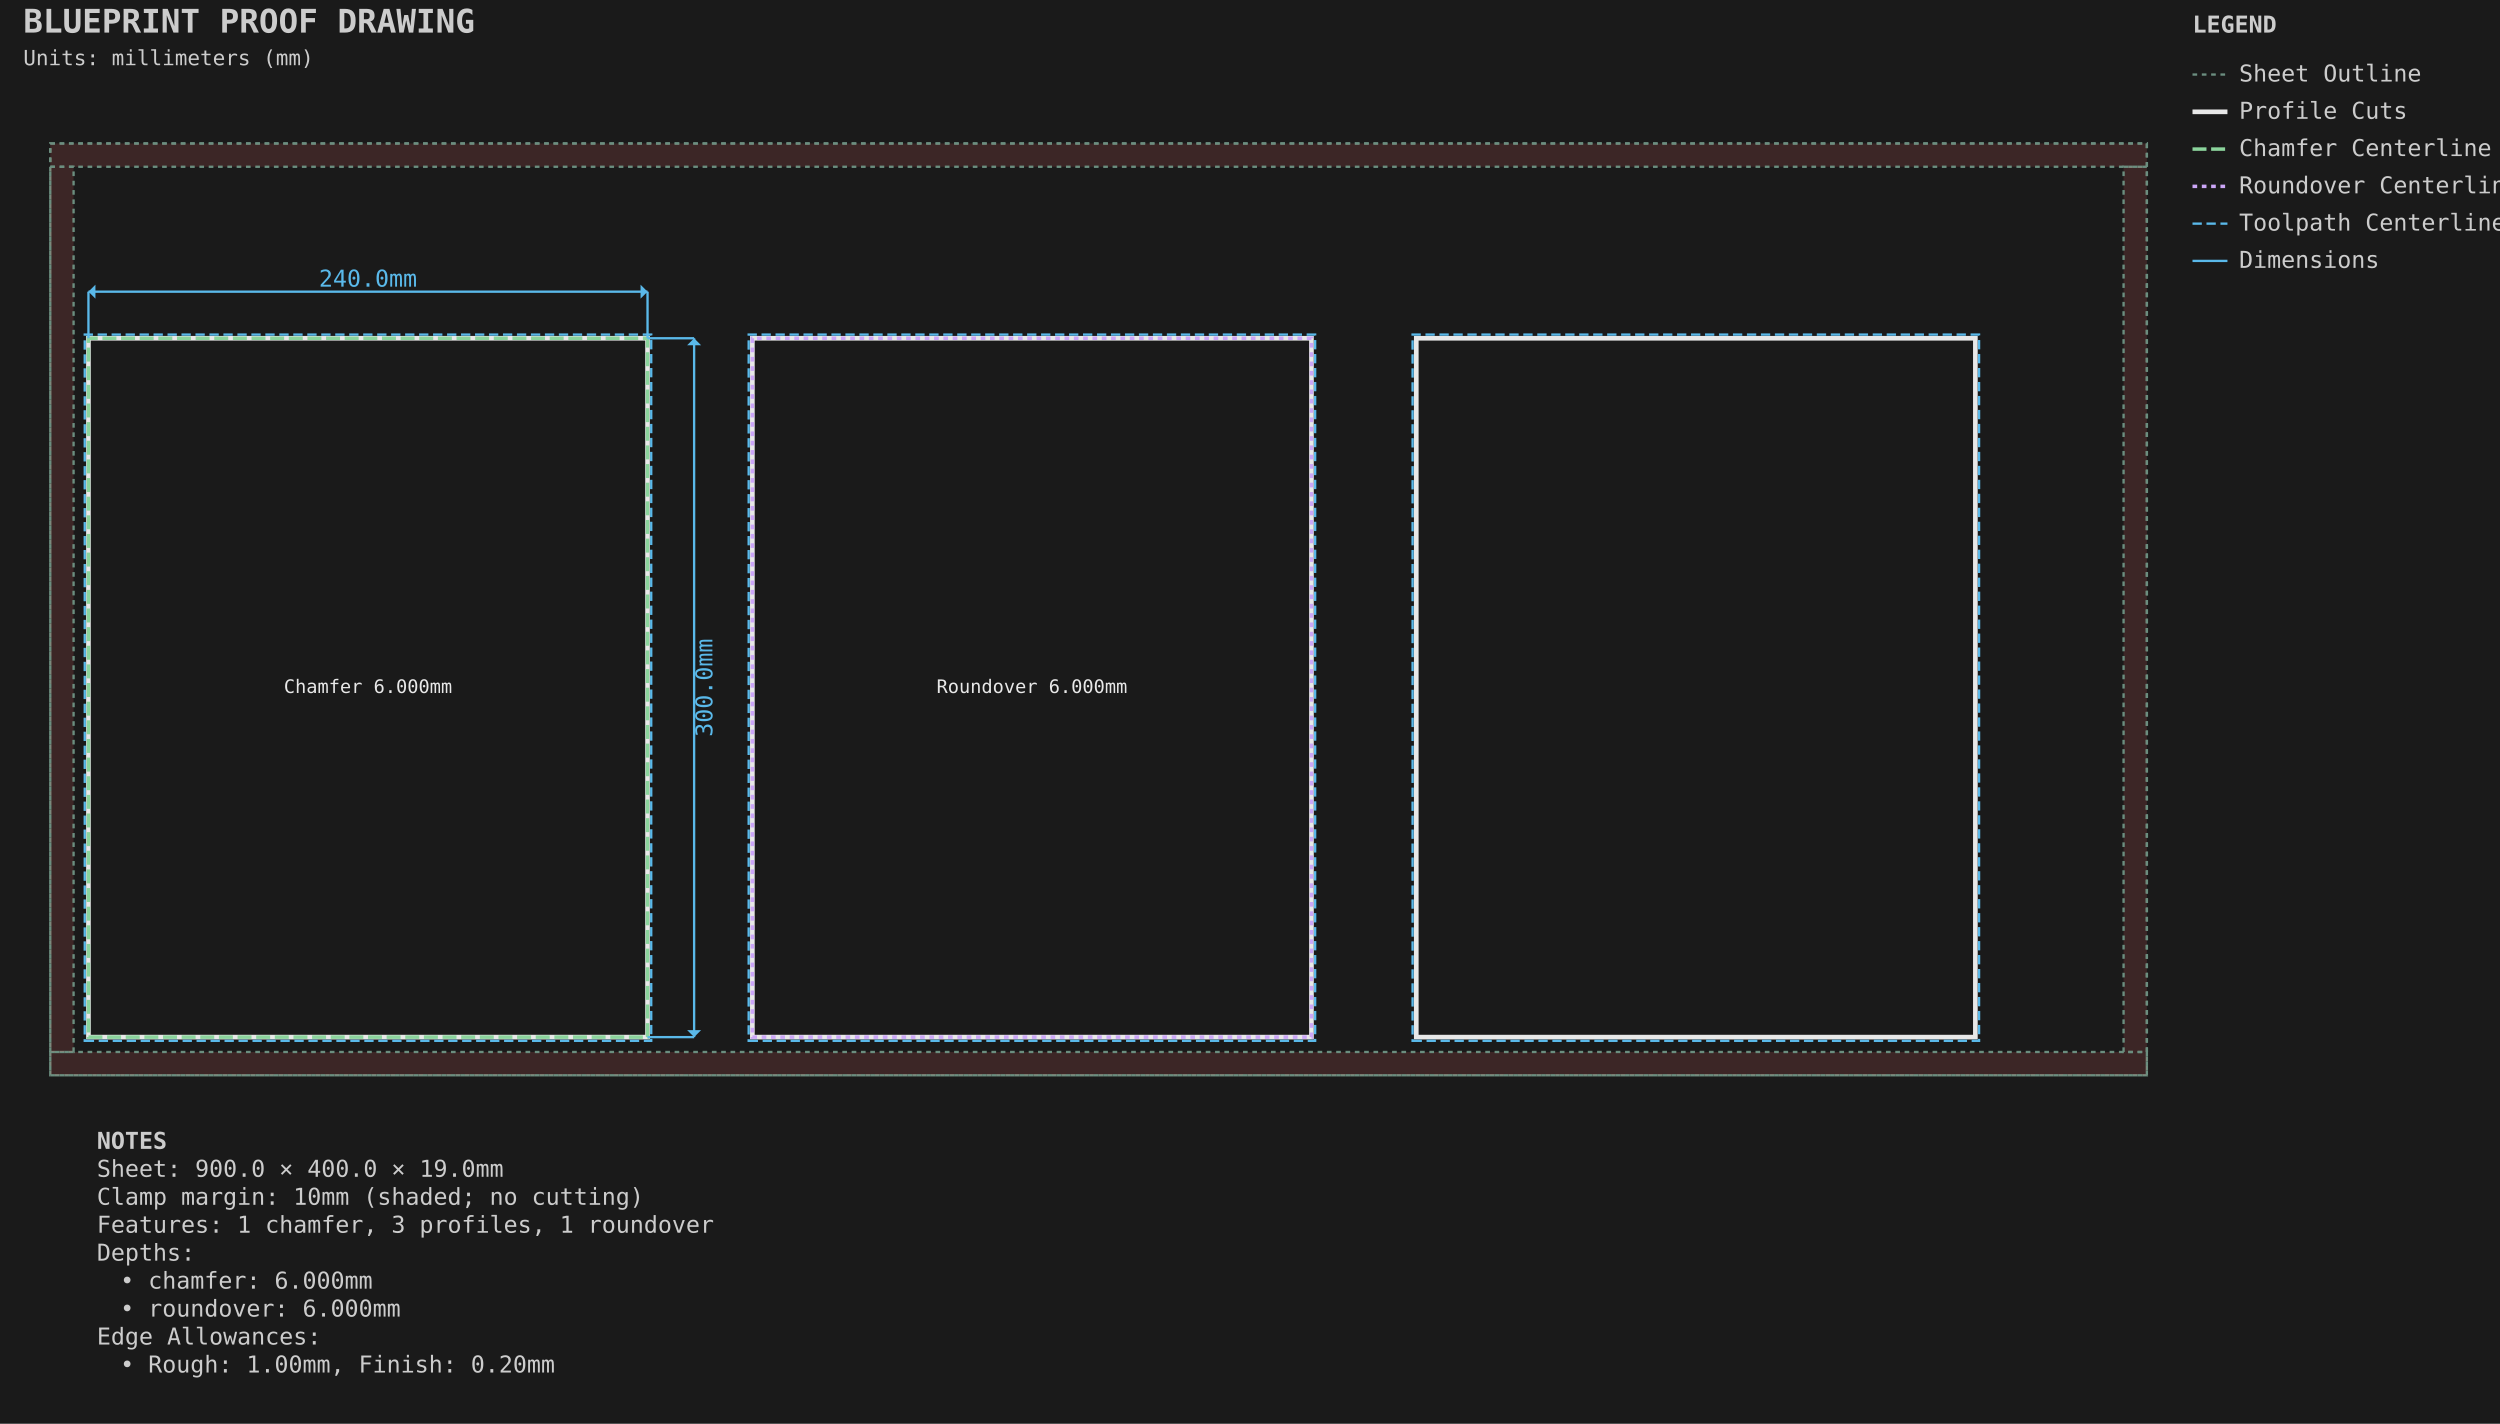
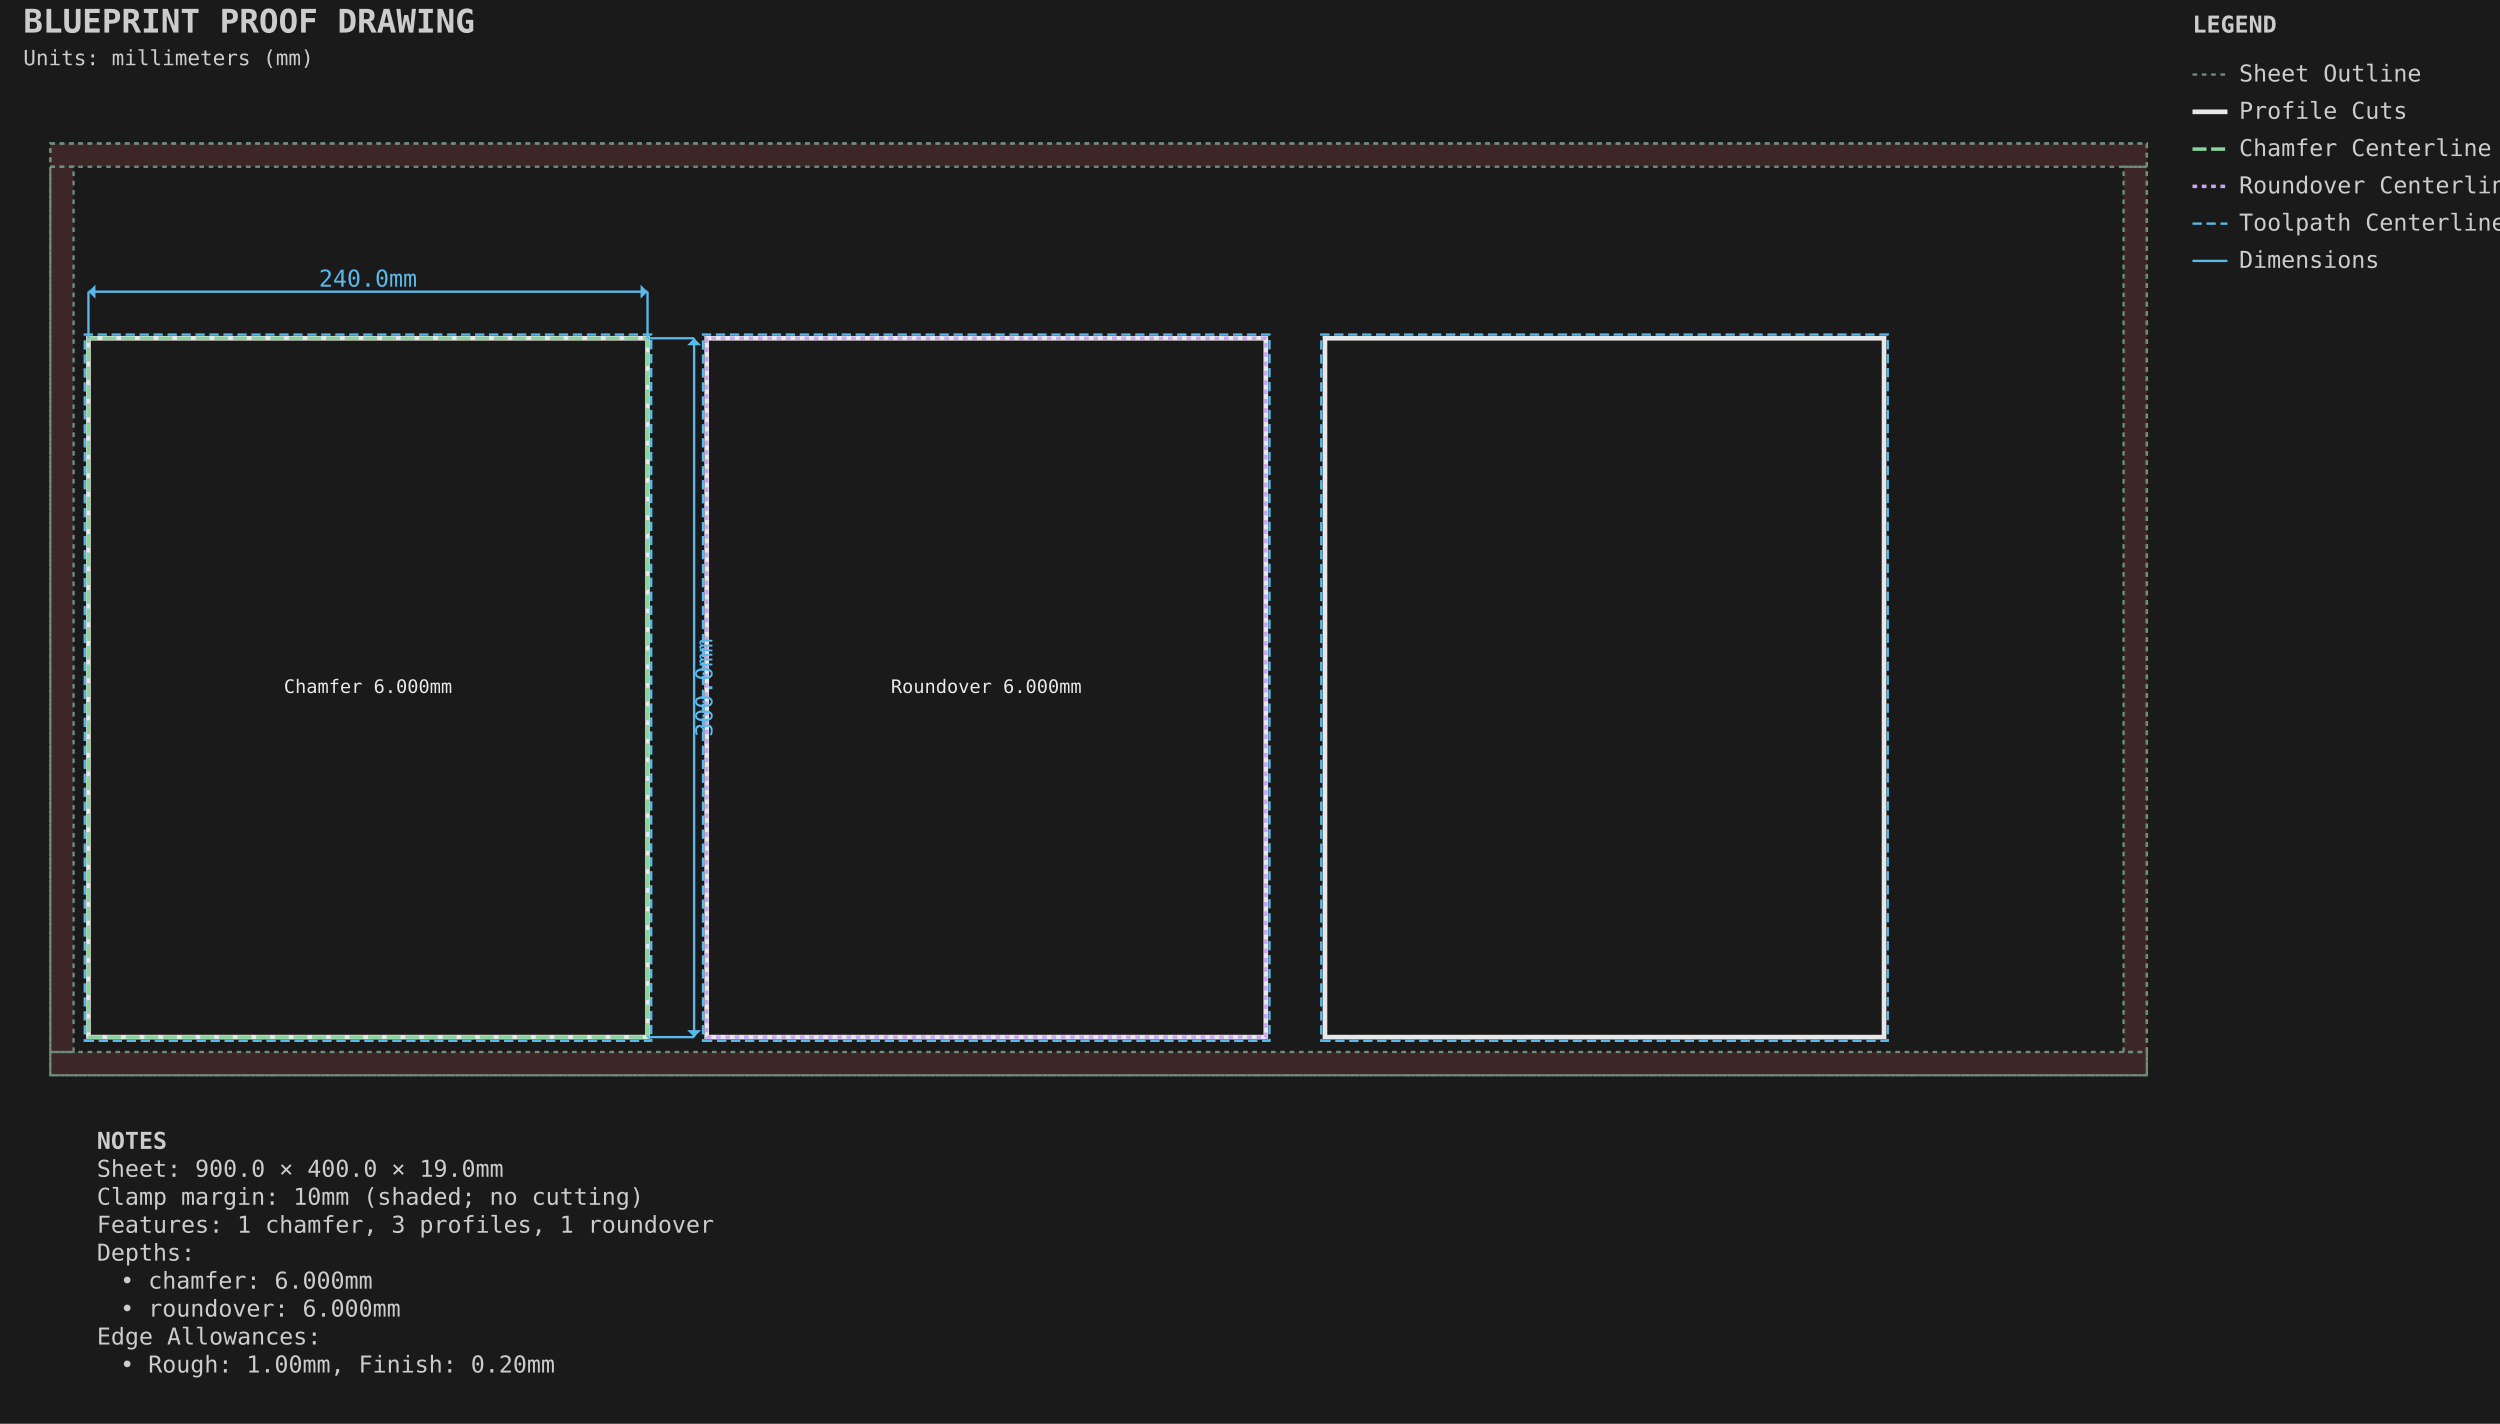
<svg xmlns="http://www.w3.org/2000/svg" viewBox="-21.587 -61.587 1073.175 611.175" width="1073.175mm" height="611.175mm">
  <style>.default { stroke: #e8e8e8; fill: none; stroke-width: 1; }
.sheet-outline { stroke: #6b8e7f; fill: none; stroke-width: 1; stroke-dasharray: 2,2; }
.profile { stroke: #e8e8e8; fill: none; stroke-width: 2; }
.pocket { stroke: #6496c8; fill: #6496c8; fill-opacity: 0.2; stroke-width: 1.5; }
.hole { stroke: #e8e8e8; fill: none; stroke-width: 1.5; }
.engrave { stroke: #888888; fill: none; stroke-width: 0.25; }
.bevel { stroke: #ffb454; fill: none; stroke-width: 1.5; }
.chamfer { stroke: #8bd49c; fill: none; stroke-width: 1.5; stroke-dasharray: 6,2; }
.roundover { stroke: #cba6f7; fill: none; stroke-width: 1.5; stroke-dasharray: 2,2; }
.edge-unplanned { stroke: #ff6b6b; fill: none; stroke-width: 1.5; stroke-dasharray: 4,2; }
.edge-label { fill: #e8e8e8; stroke: none; font-family: monospace; font-size: 8px; }
.keepout { stroke: #ff6b6b; fill: #ff6b6b; fill-opacity: 0.15; stroke-width: 1; stroke-dasharray: 4,2; }
.waste { stroke: #ff9500; fill: none; stroke-width: 2; stroke-dasharray: 8,4; }
.toolpath { stroke: #5ab9ea; fill: none; stroke-width: 1; stroke-dasharray: 4,2; }
.dimension { stroke: #5ab9ea; fill: none; stroke-width: 1; }
.dimension-text { fill: #5ab9ea; font-family: monospace; font-size: 10px; }
.construction { stroke: #6b8e7f; fill: none; stroke-width: 0.5; stroke-dasharray: 2,2; }
.label { fill: #ffcc00; font-family: monospace; font-size: 8px; font-weight: bold; }
.notes { fill: #cccccc; font-family: monospace; font-size: 10px; }
.table { stroke: #5c4a32; fill: #c4a46c; fill-opacity: 0.2; stroke-width: 1; }
.envelope { stroke: #ff6b6b; fill: none; stroke-width: 2; }
.spoilboard { stroke: none; fill: #4ecdc4; fill-opacity: 0.1; stroke-width: 0; }
.effective-envelope { stroke: #ffd93d; fill: none; stroke-width: 1; stroke-dasharray: 4,2; }
.origin { stroke: #ff6b6b; fill: #ff6b6b; stroke-width: 1; }
.centerline { stroke: #6b8e7f; fill: none; stroke-width: 0.5; stroke-dasharray: 8,4; }
.soft-limit { stroke: #ff9500; fill: none; stroke-width: 1.5; stroke-dasharray: 6,3; }
.t-track { stroke: none; fill: #66cc88; fill-opacity: 0.25; stroke-width: 0; }
.margin-zone { fill: #ff6b6b; fill-opacity: 0.15; }
.legend { fill: #cccccc; font-family: monospace; font-size: 10px; }
.title { fill: #cccccc; font-family: monospace; font-size: 14px; font-weight: bold; }
.section-label { fill: #5ab9ea; font-family: monospace; font-size: 9px; font-weight: bold; }
.callout-box { stroke: #5ab9ea; fill: none; stroke-width: 1; }
.callout-detail { stroke: #e8e8e8; fill: none; stroke-width: 1.5; }
.beam-assembly { stroke: #e8e8e8; fill: none; stroke-width: 1; }
.beam-layer { stroke: #6496c8; fill: #6496c8; fill-opacity: 0.15; stroke-width: 1; }
.beam-splice { stroke: #ff9500; fill: none; stroke-width: 1.5; stroke-dasharray: 4,2; }
.title-subtitle { fill: #cccccc; font-family: monospace; font-size: 9px; }
.callout-ref-text { fill: #5ab9ea; font-family: monospace; font-size: 7px; }
.callout-dim-text { fill: #5ab9ea; font-family: monospace; font-size: 8px; }
.beam-dim-text { fill: #5ab9ea; font-family: monospace; font-size: 8px; }
.beam-segment-text { fill: #5ab9ea; font-family: monospace; font-size: 7px; }
.heightfield-border { stroke: #ffcc00; fill: none; stroke-width: 1; stroke-dasharray: 4,2; }</style>
  <rect x="-21.587" y="-61.587" width="1073.175" height="611.175" fill="#1a1a1a" />
  <g id="SHEET_OUTLINE" class="sheet-outline">
    <rect x="0.000" y="0.000" width="900.000" height="400.000" stroke="#6b8e7f" fill="none" stroke-width="1" stroke-dasharray="2,2" id="sheet_boundary" />
    <rect x="0.000" y="0.000" width="900.000" height="10.000" fill="#ff6b6b" fill-opacity="0.15" id="margin_bottom" />
    <rect x="0.000" y="390.000" width="900.000" height="10.000" fill="#ff6b6b" fill-opacity="0.15" id="margin_top" />
    <rect x="0.000" y="10.000" width="10.000" height="380.000" fill="#ff6b6b" fill-opacity="0.15" id="margin_left" />
    <rect x="890.000" y="10.000" width="10.000" height="380.000" fill="#ff6b6b" fill-opacity="0.15" id="margin_right" />
  </g>
  <g id="PROFILE_CUTS" class="profile-cuts">
    <path d="M 16.380 383.620 L 256.380 383.620 L 256.380 83.620 L 16.380 83.620 Z" stroke="#e8e8e8" fill="none" stroke-width="2" id="generated_profile_0" />
-     <path d="M 301.380 383.620 L 541.380 383.620 L 541.380 83.620 L 301.380 83.620 Z" stroke="#e8e8e8" fill="none" stroke-width="2" id="generated_profile_2" />
-     <path d="M 586.380 383.620 L 826.380 383.620 L 826.380 83.620 L 586.380 83.620 Z" stroke="#e8e8e8" fill="none" stroke-width="2" id="generated_profile_4" />
+     <path d="M 281.780 383.620 L 521.780 383.620 L 521.780 83.620 L 281.780 83.620 Z" stroke="#e8e8e8" fill="none" stroke-width="2" id="generated_profile_2" />
+     <path d="M 547.180 383.620 L 787.180 383.620 L 787.180 83.620 L 547.180 83.620 Z" stroke="#e8e8e8" fill="none" stroke-width="2" id="generated_profile_4" />
  </g>
  <g id="PROFILE_TOOLPATHS" class="profile-toolpaths">
    <path d="M 14.792 385.207 L 257.967 385.207 L 257.967 82.033 L 14.792 82.033 Z" stroke="#5ab9ea" fill="none" stroke-width="1" stroke-dasharray="4,2" id="generated_profile_0_toolpath" />
-     <path d="M 299.793 385.207 L 542.967 385.207 L 542.967 82.033 L 299.793 82.033 Z" stroke="#5ab9ea" fill="none" stroke-width="1" stroke-dasharray="4,2" id="generated_profile_2_toolpath" />
-     <path d="M 584.793 385.207 L 827.967 385.207 L 827.967 82.033 L 584.793 82.033 Z" stroke="#5ab9ea" fill="none" stroke-width="1" stroke-dasharray="4,2" id="generated_profile_4_toolpath" />
+     <path d="M 280.192 385.207 L 523.367 385.207 L 523.367 82.033 L 280.192 82.033 Z" stroke="#5ab9ea" fill="none" stroke-width="1" stroke-dasharray="4,2" id="generated_profile_2_toolpath" />
+     <path d="M 545.592 385.207 L 788.767 385.207 L 788.767 82.033 L 545.592 82.033 Z" stroke="#5ab9ea" fill="none" stroke-width="1" stroke-dasharray="4,2" id="generated_profile_4_toolpath" />
  </g>
  <g id="CHAMFER_CUTS" class="chamfer-cuts">
    <path d="M 16.380 383.620 L 256.380 383.620 L 256.380 83.620 L 16.380 83.620 L 16.380 383.620 Z" stroke="#8bd49c" fill="none" stroke-width="1.5" stroke-dasharray="6,2" id="generated_chamfer_1_edge_cut" />
    <text x="136.380" y="233.620" text-anchor="middle" dominant-baseline="middle" fill="#e8e8e8" stroke="none" font-family="monospace" font-size="8px" id="generated_chamfer_1_edge_depth">Chamfer 6.000mm</text>
  </g>
  <g id="ROUNDOVER_CUTS" class="roundover-cuts">
-     <path d="M 301.380 383.620 L 541.380 383.620 L 541.380 83.620 L 301.380 83.620 L 301.380 383.620 Z" stroke="#cba6f7" fill="none" stroke-width="1.5" stroke-dasharray="2,2" id="generated_roundover_3_edge_cut" />
-     <text x="421.380" y="233.620" text-anchor="middle" dominant-baseline="middle" fill="#e8e8e8" stroke="none" font-family="monospace" font-size="8px" id="generated_roundover_3_edge_depth">Roundover 6.000mm</text>
+     <path d="M 281.780 383.620 L 521.780 383.620 L 521.780 83.620 L 281.780 83.620 L 281.780 383.620 Z" stroke="#cba6f7" fill="none" stroke-width="1.5" stroke-dasharray="2,2" id="generated_roundover_3_edge_cut" />
+     <text x="401.780" y="233.620" text-anchor="middle" dominant-baseline="middle" fill="#e8e8e8" stroke="none" font-family="monospace" font-size="8px" id="generated_roundover_3_edge_depth">Roundover 6.000mm</text>
  </g>
  <g id="DIMENSIONS" class="dimensions">
    <line x1="16.38" y1="83.62" x2="16.38" y2="63.62" stroke="#5ab9ea" stroke-width="1" />
    <line x1="256.38" y1="83.62" x2="256.38" y2="63.62" stroke="#5ab9ea" stroke-width="1" />
    <line x1="16.38" y1="63.62" x2="256.38" y2="63.62" stroke="#5ab9ea" stroke-width="1" />
    <polygon points="16.38,63.62 19.38,60.62 19.38,66.62" fill="#5ab9ea" />
    <polygon points="256.38,63.62 253.38,60.62 253.38,66.62" fill="#5ab9ea" />
    <text x="136.38" y="58.62" text-anchor="middle" dominant-baseline="middle" fill="#5ab9ea" font-family="monospace" font-size="10px">240.0mm</text>
    <line x1="256.38" y1="83.62" x2="276.38" y2="83.62" stroke="#5ab9ea" stroke-width="1" />
    <line x1="256.38" y1="383.62" x2="276.38" y2="383.62" stroke="#5ab9ea" stroke-width="1" />
    <line x1="276.38" y1="83.62" x2="276.38" y2="383.62" stroke="#5ab9ea" stroke-width="1" />
    <polygon points="276.38,83.62 273.38,86.62 279.38,86.62" fill="#5ab9ea" />
    <polygon points="276.38,383.62 273.38,380.62 279.38,380.62" fill="#5ab9ea" />
    <text x="281.38" y="233.62" text-anchor="middle" dominant-baseline="middle" transform="rotate(-90 281.38 233.62)" fill="#5ab9ea" font-family="monospace" font-size="10px">300.0mm</text>
  </g>
  <g id="TITLE_BLOCK" class="title-block">
    <text x="-11.587" y="-47.587" fill="#cccccc" font-family="monospace" font-size="14px" font-weight="bold">BLUEPRINT PROOF DRAWING</text>
    <text x="-11.587" y="-33.587" fill="#cccccc" font-family="monospace" font-size="9px">Units: millimeters (mm)</text>
  </g>
  <g id="LEGEND" class="legend">
    <text x="919.587" y="-47.587" fill="#cccccc" font-family="monospace" font-size="10px" font-weight="bold">LEGEND</text>
    <line x1="919.587" y1="-29.587" x2="934.587" y2="-29.587" stroke="#6b8e7f" stroke-width="1" stroke-dasharray="2,2" />
    <text x="939.587" y="-26.587" fill="#cccccc" font-family="monospace" font-size="10px">Sheet Outline</text>
    <line x1="919.587" y1="-13.587" x2="934.587" y2="-13.587" stroke="#e8e8e8" stroke-width="2" />
    <text x="939.587" y="-10.587" fill="#cccccc" font-family="monospace" font-size="10px">Profile Cuts</text>
    <line x1="919.587" y1="2.413" x2="934.587" y2="2.413" stroke="#8bd49c" stroke-width="1.5" stroke-dasharray="6,2" />
    <text x="939.587" y="5.413" fill="#cccccc" font-family="monospace" font-size="10px">Chamfer Centerline</text>
    <line x1="919.587" y1="18.413" x2="934.587" y2="18.413" stroke="#cba6f7" stroke-width="1.5" stroke-dasharray="2,2" />
    <text x="939.587" y="21.413" fill="#cccccc" font-family="monospace" font-size="10px">Roundover Centerline</text>
    <line x1="919.587" y1="34.413" x2="934.587" y2="34.413" stroke="#5ab9ea" stroke-width="1" stroke-dasharray="4,2" />
    <text x="939.587" y="37.413" fill="#cccccc" font-family="monospace" font-size="10px">Toolpath Centerline</text>
    <line x1="919.587" y1="50.413" x2="934.587" y2="50.413" stroke="#5ab9ea" stroke-width="1" />
    <text x="939.587" y="53.413" fill="#cccccc" font-family="monospace" font-size="10px">Dimensions</text>
  </g>
  <g id="NOTES" class="notes">
    <text x="20.0" y="431.587" fill="#cccccc" font-family="monospace" font-size="10px" font-weight="bold">NOTES</text>
    <text x="20.0" y="443.587" fill="#cccccc" font-family="monospace" font-size="10px">Sheet: 900.0 × 400.0 × 19.0mm</text>
    <text x="20.0" y="455.587" fill="#cccccc" font-family="monospace" font-size="10px">Clamp margin: 10mm (shaded; no cutting)</text>
    <text x="20.0" y="467.587" fill="#cccccc" font-family="monospace" font-size="10px">Features: 1 chamfer, 3 profiles, 1 roundover</text>
    <text x="20.0" y="479.587" fill="#cccccc" font-family="monospace" font-size="10px">Depths:</text>
    <text x="30.0" y="491.587" fill="#cccccc" font-family="monospace" font-size="10px">• chamfer: 6.000mm</text>
    <text x="30.0" y="503.587" fill="#cccccc" font-family="monospace" font-size="10px">• roundover: 6.000mm</text>
    <text x="20.0" y="515.587" fill="#cccccc" font-family="monospace" font-size="10px">Edge Allowances:</text>
    <text x="30.0" y="527.587" fill="#cccccc" font-family="monospace" font-size="10px">• Rough: 1.00mm, Finish: 0.20mm</text>
  </g>
</svg>
